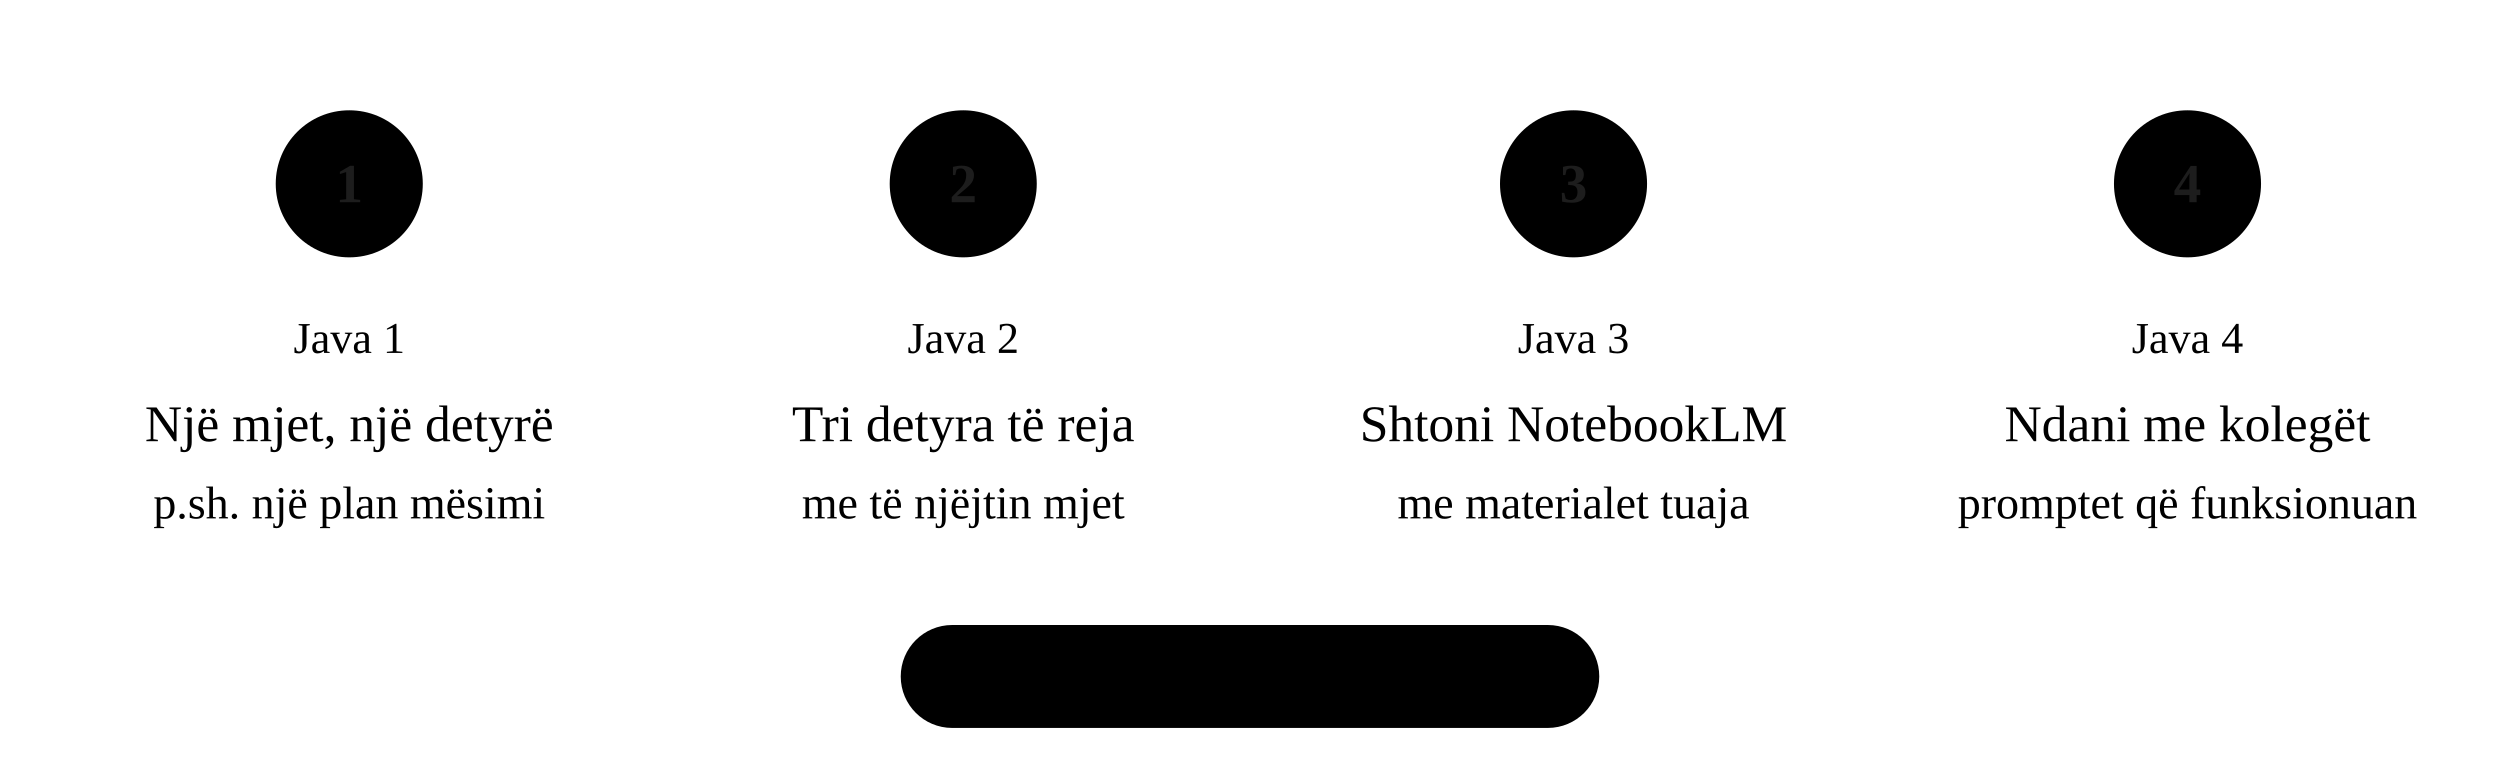
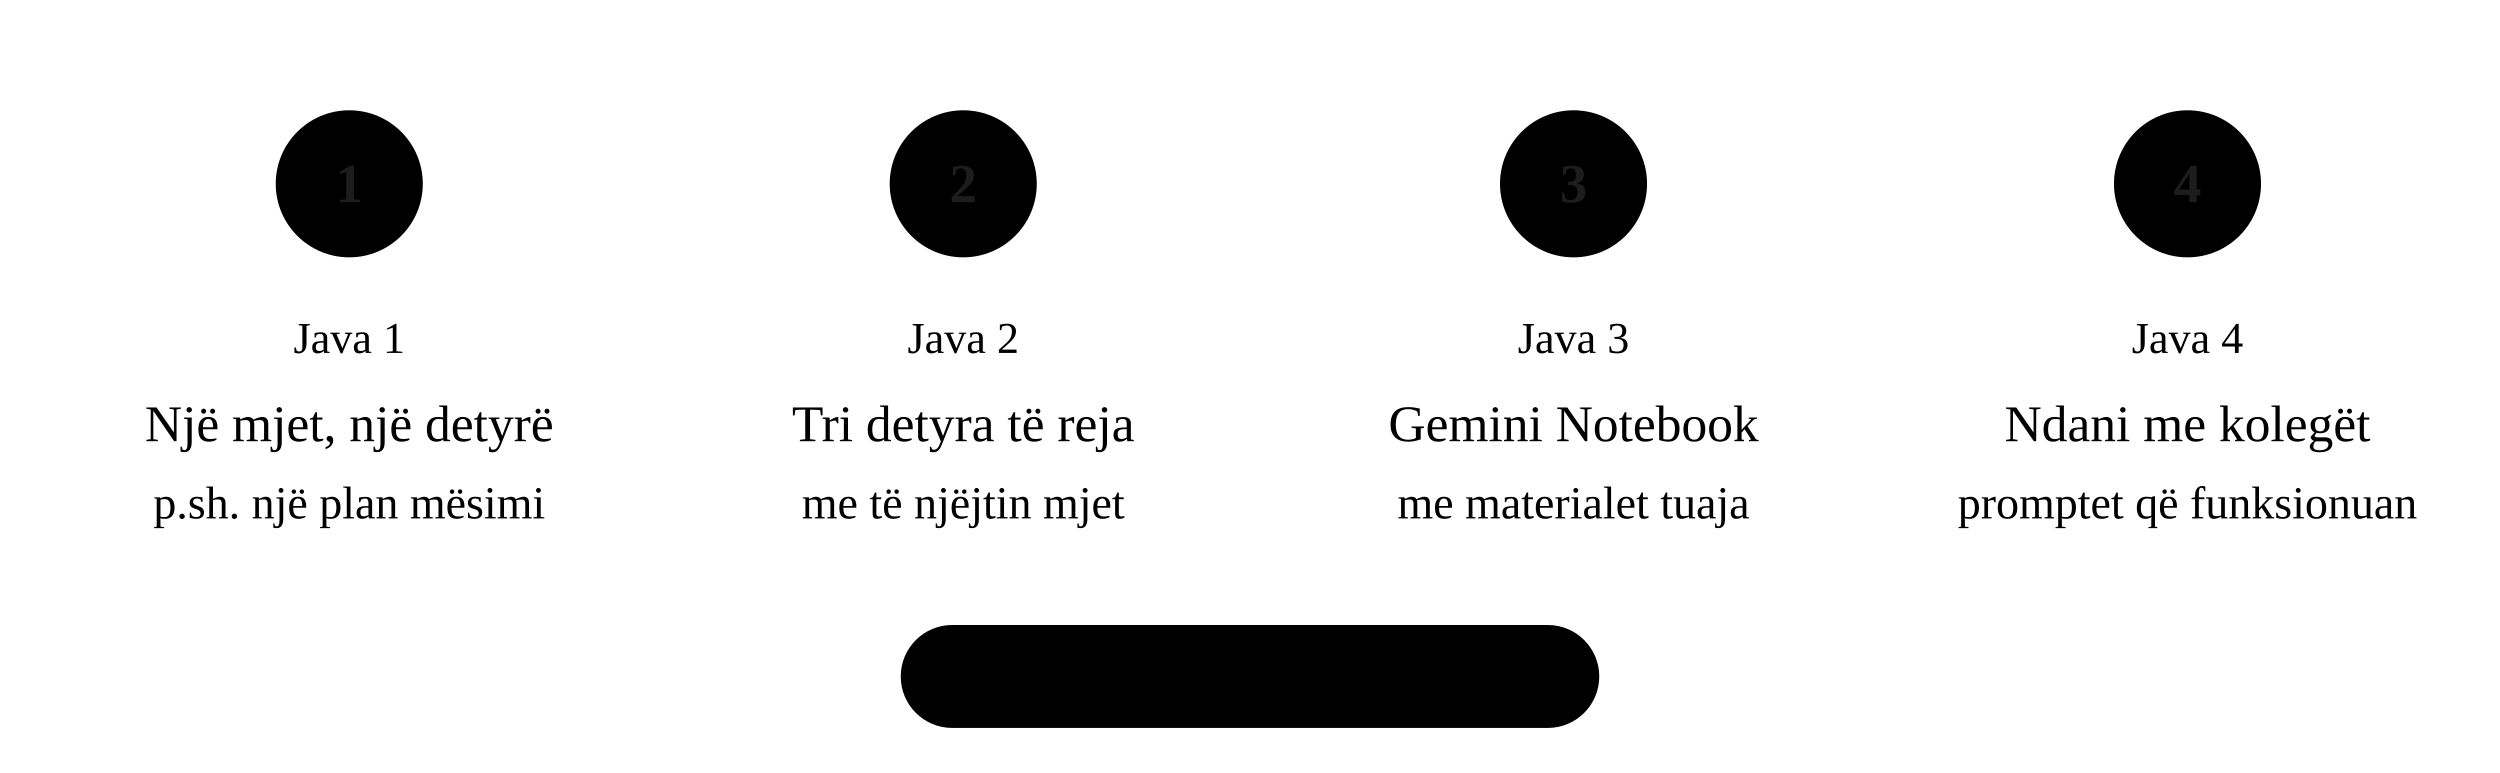
- <svg xmlns="http://www.w3.org/2000/svg" viewBox="0 0 680 210" role="img" aria-label="Plan katër-javor: java 1 një mjet dhe një detyrë, java 2 tri detyra të reja, java 3 NotebookLM, java 4 ndani me kolegët">
+ <svg xmlns="http://www.w3.org/2000/svg" viewBox="0 0 680 210" role="img" aria-label="Plan katër-javor: java 1 një mjet dhe një detyrë, java 2 tri detyra të reja, java 3 Gemini Notebook, java 4 ndani me kolegët">
  <line x1="95" y1="50" x2="595" y2="50" class="s-line" stroke-width="4" stroke-linecap="round" />
  <g class="f-pencil">
    <circle cx="95" cy="50" r="20" />
    <circle cx="262" cy="50" r="20" />
    <circle cx="428" cy="50" r="20" />
    <circle cx="595" cy="50" r="20" />
  </g>
  <g font-size="15" font-weight="700" fill="#1d1d1d" text-anchor="middle">
    <text x="95" y="55">1</text>
    <text x="262" y="55">2</text>
    <text x="428" y="55">3</text>
    <text x="595" y="55">4</text>
  </g>
  <g font-size="12" class="f-soft" text-anchor="middle">
    <text x="95" y="96">Java 1</text>
    <text x="262" y="96">Java 2</text>
    <text x="428" y="96">Java 3</text>
    <text x="595" y="96">Java 4</text>
  </g>
  <g font-size="14" class="f-ink t-title" text-anchor="middle">
    <text x="95" y="120">Një mjet, një detyrë</text>
    <text x="262" y="120">Tri detyra të reja</text>
-     <text x="428" y="120">Shtoni NotebookLM</text>
+     <text x="428" y="120">Gemini Notebook</text>
    <text x="595" y="120">Ndani me kolegët</text>
  </g>
  <g font-size="12.5" class="f-soft" text-anchor="middle">
    <text x="95" y="141">p.sh. një plan mësimi</text>
    <text x="262" y="141">me të njëjtin mjet</text>
    <text x="428" y="141">me materialet tuaja</text>
    <text x="595" y="141">promptet që funksionuan</text>
  </g>
  <rect x="245" y="170" width="190" height="28" rx="14" class="f-sagesoft s-line" />
  <text x="340" y="189" text-anchor="middle" font-size="13" class="f-ink">Rreth 15 minuta në javë</text>
</svg>
